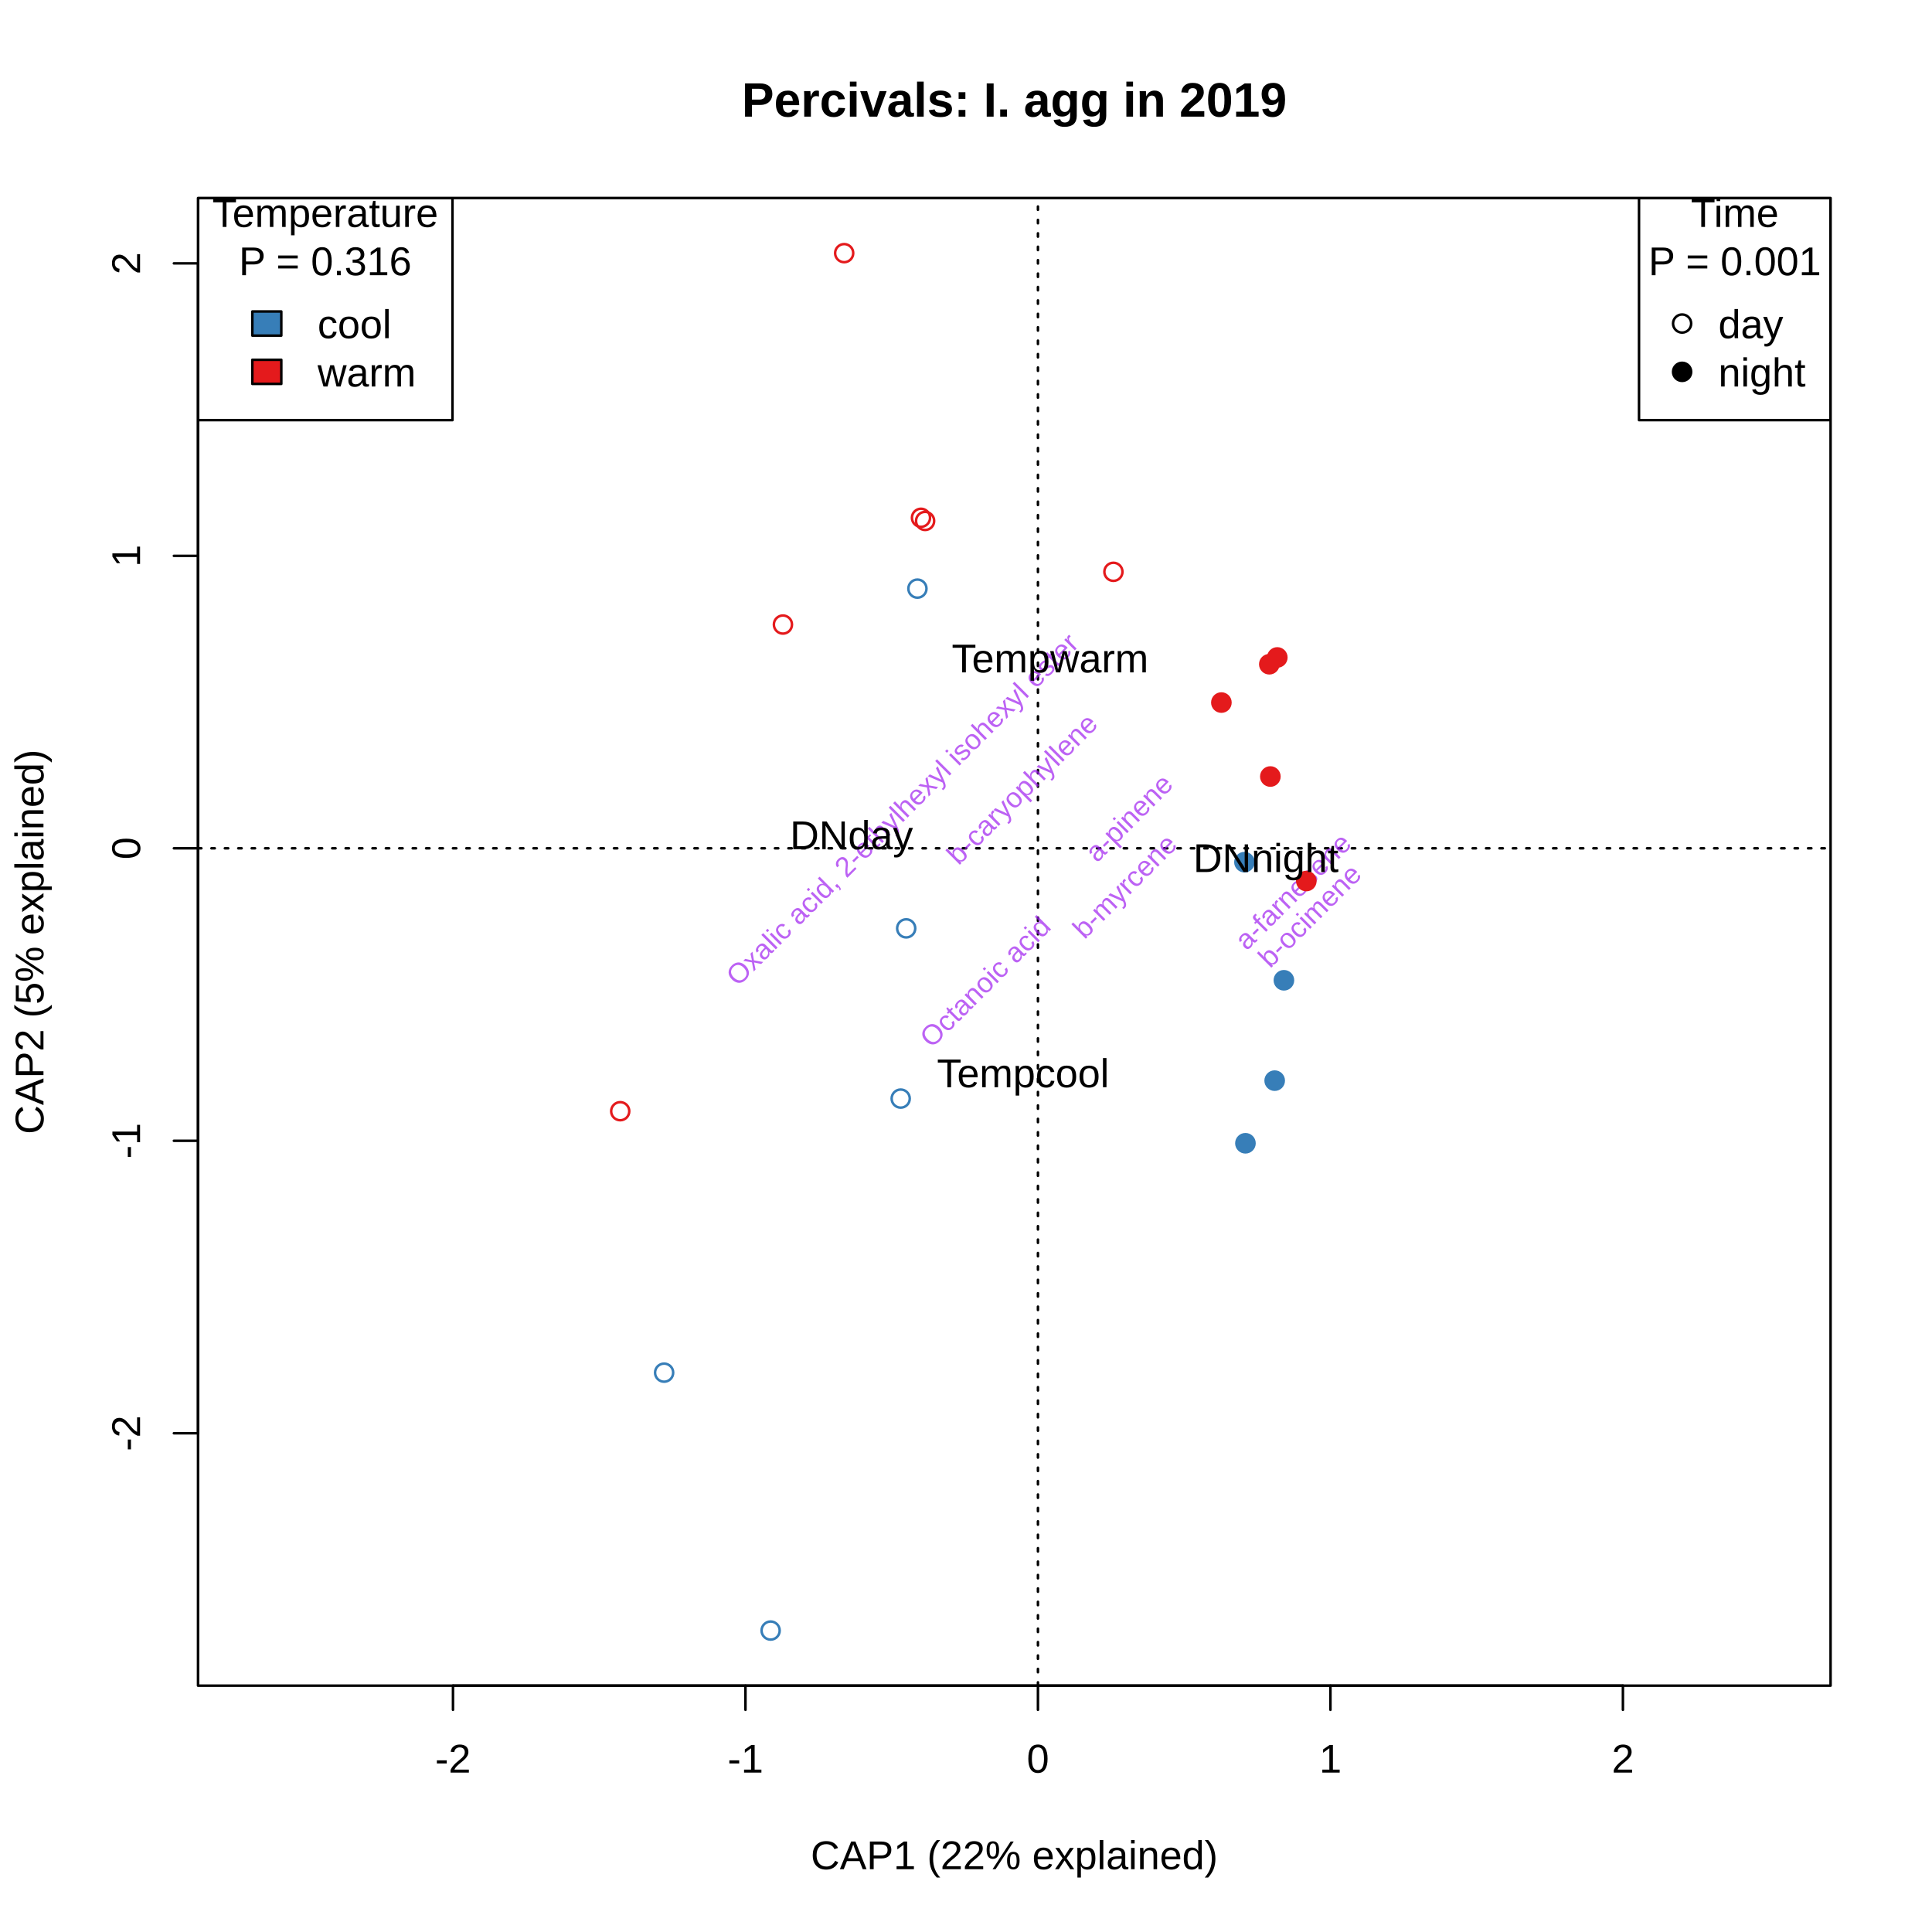
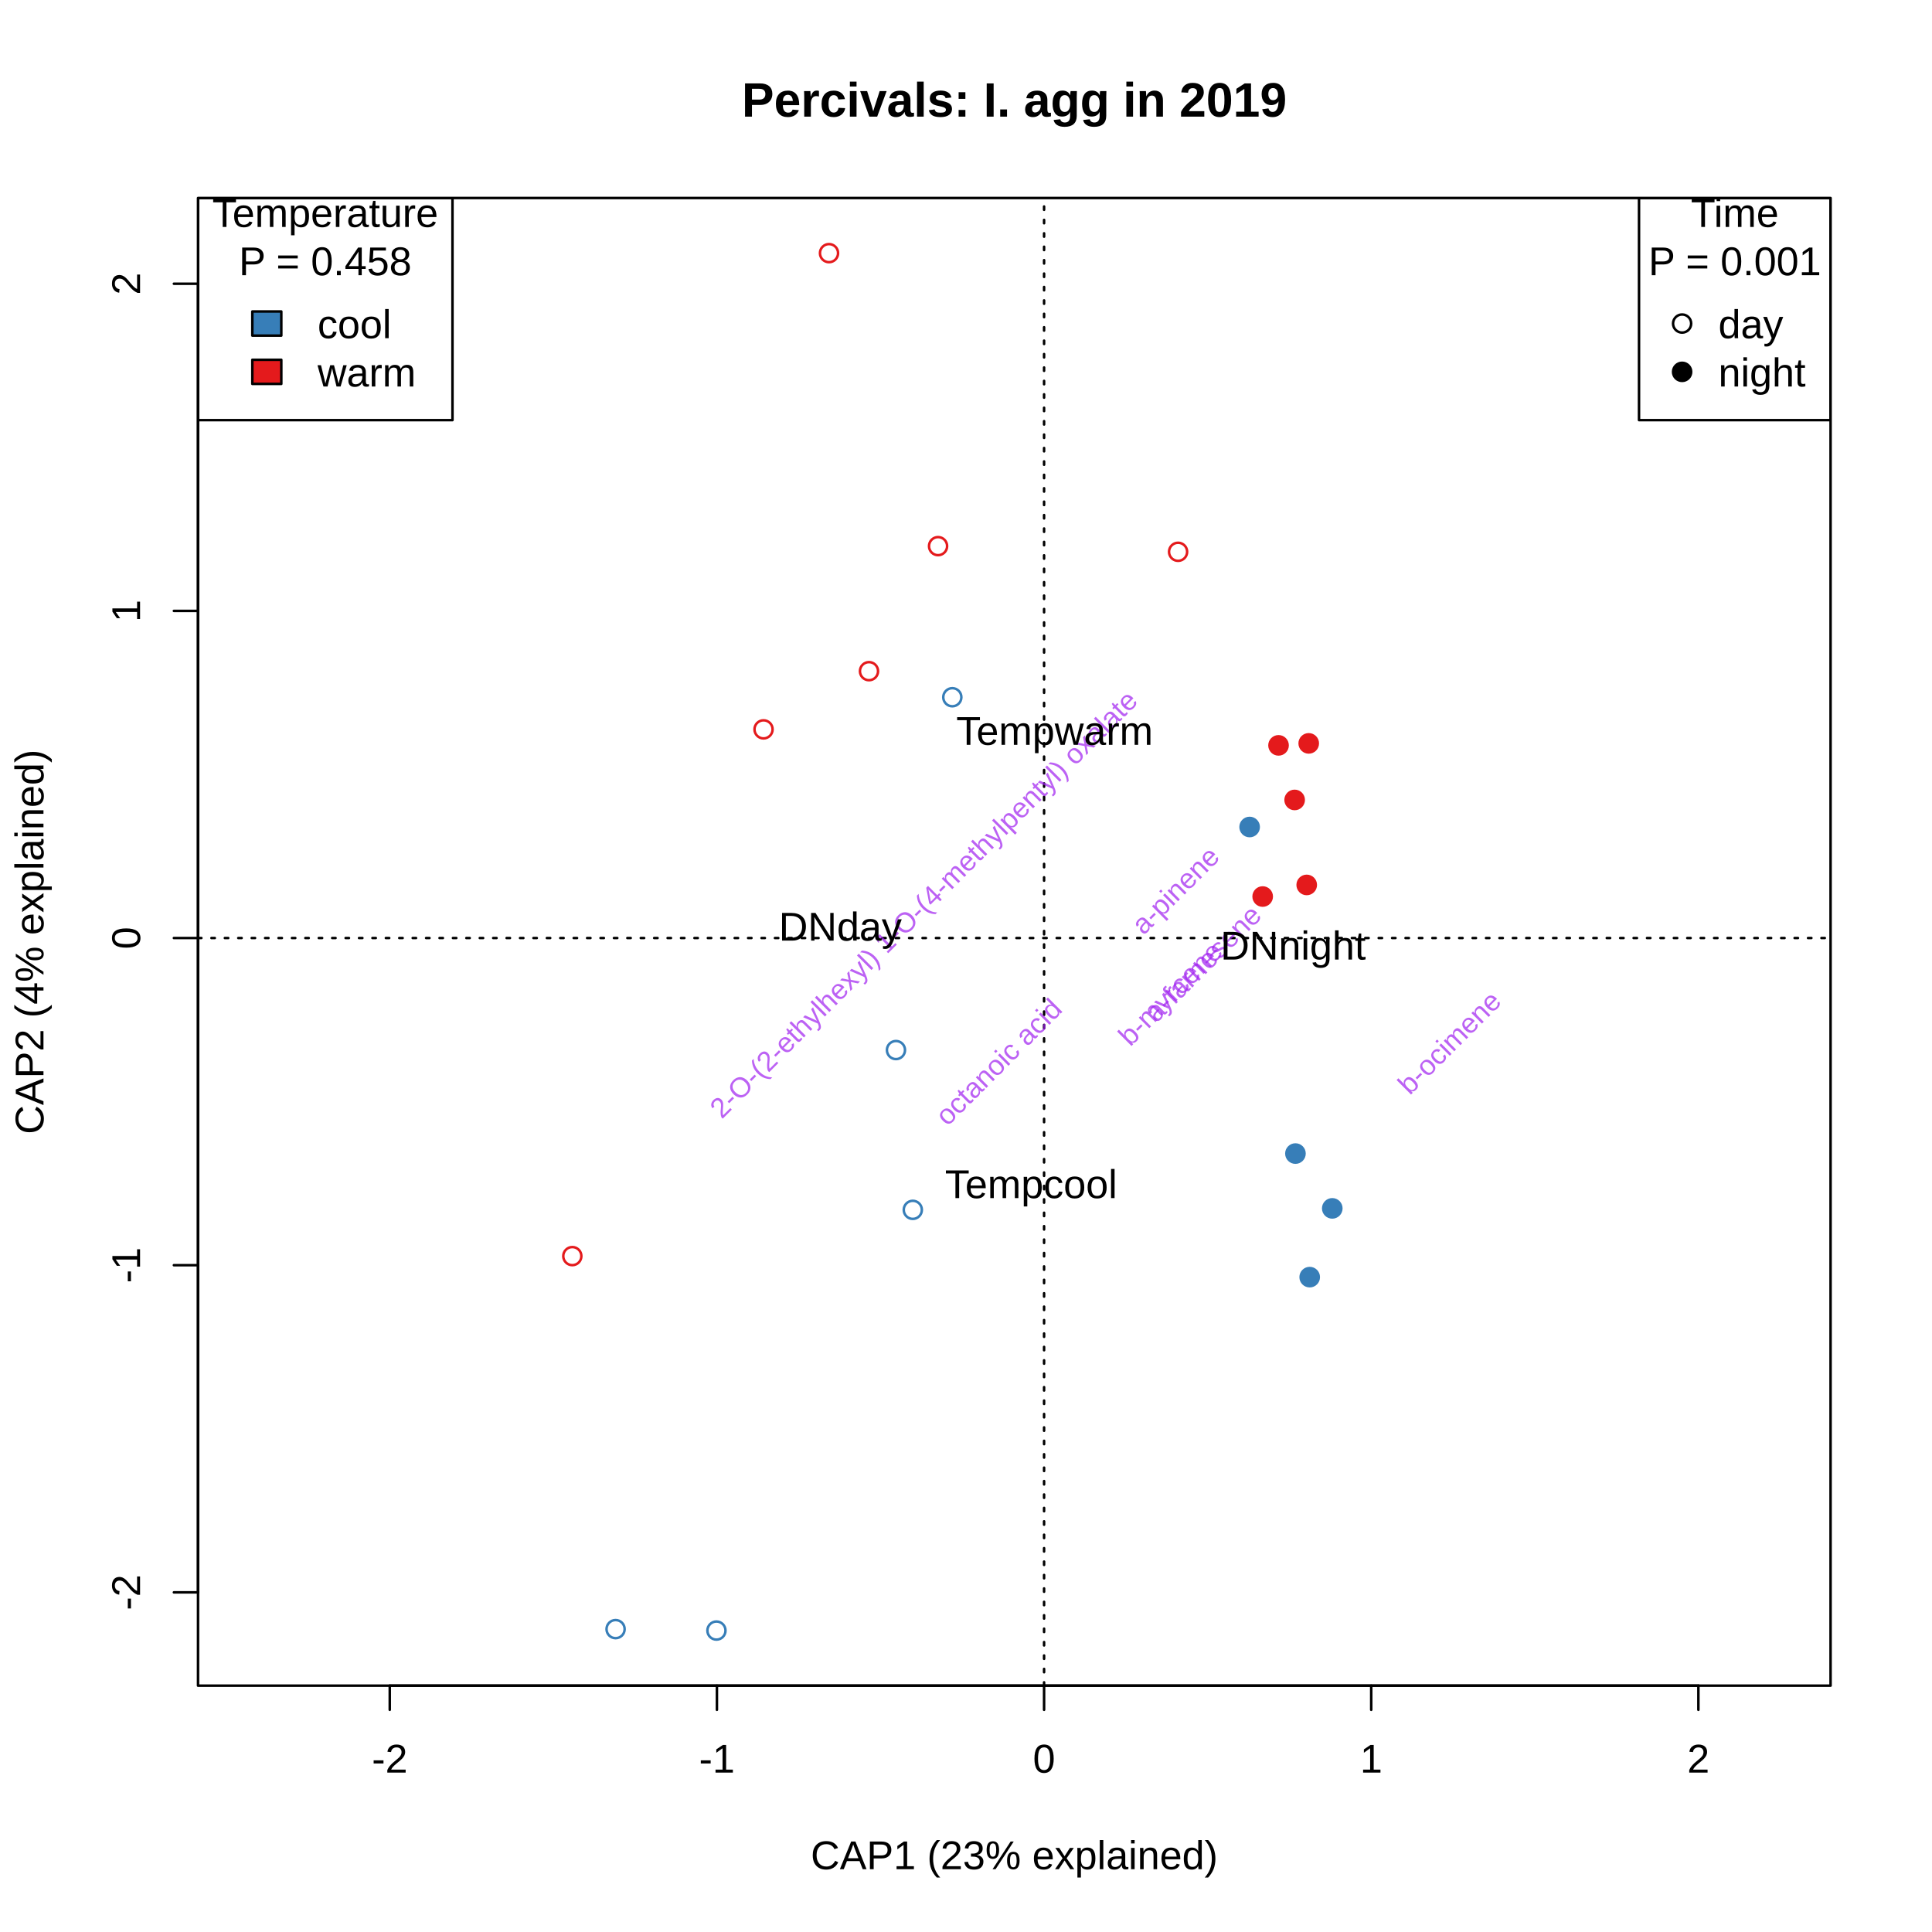
<svg xmlns="http://www.w3.org/2000/svg" class="svglite" width="576.00pt" height="576.00pt" viewBox="0 0 576.00 576.00">
  <defs>
    <style type="text/css">
    .svglite line, .svglite polyline, .svglite polygon, .svglite path, .svglite rect, .svglite circle {
      fill: none;
      stroke: #000000;
      stroke-linecap: round;
      stroke-linejoin: round;
      stroke-miterlimit: 10.00;
    }
    .svglite text {
      white-space: pre;
    }
  </style>
  </defs>
  <rect width="100%" height="100%" style="stroke: none; fill: #FFFFFF;" />
  <defs>
    <clipPath id="cpMC4wMHw1NzYuMDB8MC4wMHw1NzYuMDA=">
      <rect x="0.00" y="0.00" width="576.00" height="576.00" />
    </clipPath>
  </defs>
  <g clip-path="url(#cpMC4wMHw1NzYuMDB8MC4wMHw1NzYuMDA=)">
</g>
  <defs>
    <clipPath id="cpNTkuMDR8NTQ1Ljc2fDU5LjA0fDUwMi41Ng==">
      <rect x="59.04" y="59.04" width="486.72" height="443.52" />
    </clipPath>
  </defs>
  <g clip-path="url(#cpNTkuMDR8NTQ1Ljc2fDU5LjA0fDUwMi41Ng==)">
</g>
  <g clip-path="url(#cpMC4wMHw1NzYuMDB8MC4wMHw1NzYuMDA=)">
-     <line x1="135.05" y1="502.56" x2="483.85" y2="502.56" style="stroke-width: 0.75;" />
-     <line x1="135.05" y1="502.56" x2="135.05" y2="509.76" style="stroke-width: 0.75;" />
-     <line x1="222.25" y1="502.56" x2="222.25" y2="509.76" style="stroke-width: 0.75;" />
-     <line x1="309.45" y1="502.56" x2="309.45" y2="509.76" style="stroke-width: 0.75;" />
-     <line x1="396.65" y1="502.56" x2="396.65" y2="509.76" style="stroke-width: 0.75;" />
-     <line x1="483.85" y1="502.56" x2="483.85" y2="509.76" style="stroke-width: 0.75;" />
-     <text x="135.05" y="528.48" text-anchor="middle" style="font-size: 12.00px; font-family: &quot;Arial&quot;;">-2</text>
-     <text x="222.25" y="528.48" text-anchor="middle" style="font-size: 12.00px; font-family: &quot;Arial&quot;;">-1</text>
-     <text x="309.45" y="528.48" text-anchor="middle" style="font-size: 12.00px; font-family: &quot;Arial&quot;;">0</text>
-     <text x="396.65" y="528.48" text-anchor="middle" style="font-size: 12.00px; font-family: &quot;Arial&quot;;">1</text>
-     <text x="483.85" y="528.48" text-anchor="middle" style="font-size: 12.00px; font-family: &quot;Arial&quot;;">2</text>
-     <line x1="59.04" y1="427.31" x2="59.04" y2="78.52" style="stroke-width: 0.75;" />
-     <line x1="59.04" y1="427.31" x2="51.84" y2="427.31" style="stroke-width: 0.75;" />
-     <line x1="59.04" y1="340.11" x2="51.84" y2="340.11" style="stroke-width: 0.75;" />
-     <line x1="59.04" y1="252.91" x2="51.84" y2="252.91" style="stroke-width: 0.75;" />
-     <line x1="59.04" y1="165.72" x2="51.84" y2="165.72" style="stroke-width: 0.75;" />
-     <line x1="59.04" y1="78.52" x2="51.84" y2="78.52" style="stroke-width: 0.75;" />
-     <text transform="translate(41.76,427.31) rotate(-90)" text-anchor="middle" style="font-size: 12.00px; font-family: &quot;Arial&quot;;">-2</text>
-     <text transform="translate(41.76,340.11) rotate(-90)" text-anchor="middle" style="font-size: 12.00px; font-family: &quot;Arial&quot;;">-1</text>
-     <text transform="translate(41.76,252.91) rotate(-90)" text-anchor="middle" style="font-size: 12.00px; font-family: &quot;Arial&quot;;">0</text>
-     <text transform="translate(41.76,165.72) rotate(-90)" text-anchor="middle" style="font-size: 12.00px; font-family: &quot;Arial&quot;;">1</text>
-     <text transform="translate(41.76,78.52) rotate(-90)" text-anchor="middle" style="font-size: 12.00px; font-family: &quot;Arial&quot;;">2</text>
+     <line x1="116.20" y1="502.56" x2="506.35" y2="502.56" style="stroke-width: 0.75;" />
+     <line x1="116.20" y1="502.56" x2="116.20" y2="509.76" style="stroke-width: 0.75;" />
+     <line x1="213.74" y1="502.56" x2="213.74" y2="509.76" style="stroke-width: 0.75;" />
+     <line x1="311.28" y1="502.56" x2="311.28" y2="509.76" style="stroke-width: 0.75;" />
+     <line x1="408.81" y1="502.56" x2="408.81" y2="509.76" style="stroke-width: 0.75;" />
+     <line x1="506.35" y1="502.56" x2="506.35" y2="509.76" style="stroke-width: 0.75;" />
+     <text x="116.20" y="528.48" text-anchor="middle" style="font-size: 12.00px; font-family: &quot;Arial&quot;;">-2</text>
+     <text x="213.74" y="528.48" text-anchor="middle" style="font-size: 12.00px; font-family: &quot;Arial&quot;;">-1</text>
+     <text x="311.28" y="528.48" text-anchor="middle" style="font-size: 12.00px; font-family: &quot;Arial&quot;;">0</text>
+     <text x="408.81" y="528.48" text-anchor="middle" style="font-size: 12.00px; font-family: &quot;Arial&quot;;">1</text>
+     <text x="506.35" y="528.48" text-anchor="middle" style="font-size: 12.00px; font-family: &quot;Arial&quot;;">2</text>
+     <line x1="59.04" y1="474.74" x2="59.04" y2="84.59" style="stroke-width: 0.75;" />
+     <line x1="59.04" y1="474.74" x2="51.84" y2="474.74" style="stroke-width: 0.75;" />
+     <line x1="59.04" y1="377.20" x2="51.84" y2="377.20" style="stroke-width: 0.75;" />
+     <line x1="59.04" y1="279.66" x2="51.84" y2="279.66" style="stroke-width: 0.75;" />
+     <line x1="59.04" y1="182.13" x2="51.84" y2="182.13" style="stroke-width: 0.75;" />
+     <line x1="59.04" y1="84.59" x2="51.84" y2="84.59" style="stroke-width: 0.75;" />
+     <text transform="translate(41.76,474.74) rotate(-90)" text-anchor="middle" style="font-size: 12.00px; font-family: &quot;Arial&quot;;">-2</text>
+     <text transform="translate(41.76,377.20) rotate(-90)" text-anchor="middle" style="font-size: 12.00px; font-family: &quot;Arial&quot;;">-1</text>
+     <text transform="translate(41.76,279.66) rotate(-90)" text-anchor="middle" style="font-size: 12.00px; font-family: &quot;Arial&quot;;">0</text>
+     <text transform="translate(41.76,182.13) rotate(-90)" text-anchor="middle" style="font-size: 12.00px; font-family: &quot;Arial&quot;;">1</text>
+     <text transform="translate(41.76,84.59) rotate(-90)" text-anchor="middle" style="font-size: 12.00px; font-family: &quot;Arial&quot;;">2</text>
    <polygon points="59.04,502.56 545.76,502.56 545.76,59.04 59.04,59.04 " style="stroke-width: 0.75;" />
-     <text x="302.40" y="557.28" text-anchor="middle" style="font-size: 12.00px; font-family: &quot;Arial&quot;;">CAP1 (22% explained)</text>
-     <text transform="translate(12.96,280.80) rotate(-90)" text-anchor="middle" style="font-size: 12.00px; font-family: &quot;Arial&quot;;">CAP2 (5% explained)</text>
+     <text x="302.40" y="557.28" text-anchor="middle" style="font-size: 12.00px; font-family: &quot;Arial&quot;;">CAP1 (23% explained)</text>
+     <text transform="translate(12.96,280.80) rotate(-90)" text-anchor="middle" style="font-size: 12.00px; font-family: &quot;Arial&quot;;">CAP2 (4% explained)</text>
  </g>
  <g clip-path="url(#cpNTkuMDR8NTQ1Ljc2fDU5LjA0fDUwMi41Ng==)">
-     <line x1="59.04" y1="252.91" x2="545.76" y2="252.91" style="stroke-width: 0.75; stroke-dasharray: 1.00,3.00;" />
-     <line x1="309.45" y1="502.56" x2="309.45" y2="59.04" style="stroke-width: 0.75; stroke-dasharray: 1.00,3.00;" />
+     <line x1="59.04" y1="279.66" x2="545.76" y2="279.66" style="stroke-width: 0.75; stroke-dasharray: 1.00,3.00;" />
+     <line x1="311.28" y1="502.56" x2="311.28" y2="59.04" style="stroke-width: 0.75; stroke-dasharray: 1.00,3.00;" />
  </g>
  <g clip-path="url(#cpMC4wMHw1NzYuMDB8MC4wMHw1NzYuMDA=)">
    <text x="302.40" y="34.77" text-anchor="middle" style="font-size: 14.40px; font-weight: bold; font-family: &quot;Arial&quot;;">Percivals: I. agg in 2019</text>
  </g>
  <g clip-path="url(#cpNTkuMDR8NTQ1Ljc2fDU5LjA0fDUwMi41Ng==)">
    <rect x="59.04" y="59.04" width="75.86" height="66.22" style="stroke-width: 0.75;" />
    <rect x="75.23" y="92.86" width="8.64" height="7.20" style="stroke-width: 0.75; fill: #377EB8;" />
    <rect x="75.23" y="107.26" width="8.64" height="7.20" style="stroke-width: 0.75; fill: #E41A1C;" />
    <text x="96.97" y="67.66" text-anchor="middle" style="font-size: 12.00px; font-family: &quot;Arial&quot;;">Temperature </text>
-     <text x="96.97" y="82.06" text-anchor="middle" style="font-size: 12.00px; font-family: &quot;Arial&quot;;">P = 0.316</text>
+     <text x="96.97" y="82.06" text-anchor="middle" style="font-size: 12.00px; font-family: &quot;Arial&quot;;">P = 0.458</text>
    <text x="94.67" y="100.83" style="font-size: 12.00px; font-family: &quot;Arial&quot;;">cool</text>
    <text x="94.67" y="115.23" style="font-size: 12.00px; font-family: &quot;Arial&quot;;">warm</text>
    <rect x="488.65" y="59.04" width="57.11" height="66.22" style="stroke-width: 0.75;" />
    <circle cx="501.50" cy="96.46" r="2.70" style="stroke-width: 0.75;" />
    <circle cx="501.50" cy="110.86" r="2.70" style="stroke-width: 0.75; fill: #000000;" />
    <text x="517.21" y="67.66" text-anchor="middle" style="font-size: 12.00px; font-family: &quot;Arial&quot;;">Time </text>
    <text x="517.21" y="82.06" text-anchor="middle" style="font-size: 12.00px; font-family: &quot;Arial&quot;;">P = 0.001</text>
    <text x="512.30" y="100.83" style="font-size: 12.00px; font-family: &quot;Arial&quot;;">day</text>
    <text x="512.30" y="115.23" style="font-size: 12.00px; font-family: &quot;Arial&quot;;">night</text>
-     <text transform="translate(387.51,267.76) rotate(-45)" text-anchor="middle" style="font-size: 8.40px;fill: #A020F0; fill-opacity: 0.70; font-family: &quot;Arial&quot;;">a-farnesene</text>
-     <text transform="translate(337.36,266.23) rotate(-45)" text-anchor="middle" style="font-size: 8.40px;fill: #A020F0; fill-opacity: 0.70; font-family: &quot;Arial&quot;;">b-myrcene</text>
-     <text transform="translate(392.51,275.01) rotate(-45)" text-anchor="middle" style="font-size: 8.40px;fill: #A020F0; fill-opacity: 0.70; font-family: &quot;Arial&quot;;">b-ocimene</text>
-     <text transform="translate(312.61,256.80) rotate(-45)" text-anchor="middle" style="font-size: 8.40px;fill: none; font-family: &quot;Arial&quot;;">.gamma.-Terpinene</text>
-     <text transform="translate(338.60,245.83) rotate(-45)" text-anchor="middle" style="font-size: 8.40px;fill: #A020F0; fill-opacity: 0.70; font-family: &quot;Arial&quot;;">a-pinene</text>
-     <text transform="translate(329.82,256.10) rotate(-45)" text-anchor="middle" style="font-size: 8.40px;fill: none; font-family: &quot;Arial&quot;;">bergamotene</text>
-     <text transform="translate(311.09,254.55) rotate(-45)" text-anchor="middle" style="font-size: 8.40px;fill: none; font-family: &quot;Arial&quot;;">(E)-4,8-Dimethylnona-1,3,7-triene</text>
-     <text transform="translate(304.41,239.37) rotate(-45)" text-anchor="middle" style="font-size: 8.40px;fill: none; font-family: &quot;Arial&quot;;">1-Decanol, 2-hexyl-</text>
-     <text transform="translate(311.09,254.55) rotate(-45)" text-anchor="middle" style="font-size: 8.40px;fill: none; font-family: &quot;Arial&quot;;">1,2-Cyclooctanediol, trans-</text>
-     <text transform="translate(308.67,252.13) rotate(-45)" text-anchor="middle" style="font-size: 8.40px;fill: none; font-family: &quot;Arial&quot;;">(1Z,4Z,7Z)-1,5,9,9-tetramethylcycloundeca-1,4,7-triene</text>
-     <text transform="translate(301.11,252.77) rotate(-45)" text-anchor="middle" style="font-size: 8.40px;fill: none; font-family: &quot;Arial&quot;;">(E)-hex-2-enal  </text>
-     <text transform="translate(299.75,250.49) rotate(-45)" text-anchor="middle" style="font-size: 8.40px;fill: none; font-family: &quot;Arial&quot;;">2-Undecene, 3-methyl-, (Z)-</text>
-     <text transform="translate(308.57,258.12) rotate(-45)" text-anchor="middle" style="font-size: 8.40px;fill: none; font-family: &quot;Arial&quot;;">(2E)-2,7-dimethylocta-2,6-dien-1-ol  </text>
-     <text transform="translate(307.20,268.70) rotate(-45)" text-anchor="middle" style="font-size: 8.40px;fill: none; font-family: &quot;Arial&quot;;">(E)-hex-3-en-1-ol</text>
-     <text transform="translate(310.31,264.78) rotate(-45)" text-anchor="middle" style="font-size: 8.40px;fill: none; font-family: &quot;Arial&quot;;">[(E)-hex-3-enyl] acetate</text>
-     <text transform="translate(319.52,252.39) rotate(-45)" text-anchor="middle" style="font-size: 8.40px;fill: none; font-family: &quot;Arial&quot;;">pseudoionone</text>
-     <text transform="translate(311.31,254.78) rotate(-45)" text-anchor="middle" style="font-size: 8.40px;fill: none; font-family: &quot;Arial&quot;;">(Z)-hex-4-en-1-ol</text>
-     <text transform="translate(311.09,254.55) rotate(-45)" text-anchor="middle" style="font-size: 8.40px;fill: none; font-family: &quot;Arial&quot;;">methyl benzoate</text>
-     <text transform="translate(316.38,254.58) rotate(-45)" text-anchor="middle" style="font-size: 8.40px;fill: none; font-family: &quot;Arial&quot;;">Bicyclo[7.2.0]undec-4-ene, 4,11,11-trimethyl-8-methylene-</text>
-     <text transform="translate(309.38,256.98) rotate(-45)" text-anchor="middle" style="font-size: 8.40px;fill: none; font-family: &quot;Arial&quot;;">[(Z)-hex-3-enyl] butanoate</text>
-     <text transform="translate(311.09,254.55) rotate(-45)" text-anchor="middle" style="font-size: 8.40px;fill: none; font-family: &quot;Arial&quot;;">Carbonic acid, nonyl prop-1-en-2-yl ester</text>
-     <text transform="translate(306.74,237.23) rotate(-45)" text-anchor="middle" style="font-size: 8.40px;fill: #A020F0; fill-opacity: 0.70; font-family: &quot;Arial&quot;;">b-caryophyllene</text>
-     <text transform="translate(311.09,254.55) rotate(-45)" text-anchor="middle" style="font-size: 8.40px;fill: none; font-family: &quot;Arial&quot;;">Cyclopropane, nonyl-</text>
-     <text transform="translate(302.63,251.53) rotate(-45)" text-anchor="middle" style="font-size: 8.40px;fill: none; font-family: &quot;Arial&quot;;">Dodecane, 4,6-dimethyl-</text>
-     <text transform="translate(310.27,262.83) rotate(-45)" text-anchor="middle" style="font-size: 8.40px;fill: none; font-family: &quot;Arial&quot;;">a-terpineol</text>
-     <text transform="translate(322.61,260.44) rotate(-45)" text-anchor="middle" style="font-size: 8.40px;fill: none; font-family: &quot;Arial&quot;;">linalool</text>
-     <text transform="translate(296.07,263.14) rotate(-45)" text-anchor="middle" style="font-size: 8.40px;fill: none; font-family: &quot;Arial&quot;;">2,4,6-trimethyloctane  </text>
-     <text transform="translate(311.09,254.55) rotate(-45)" text-anchor="middle" style="font-size: 8.40px;fill: none; font-family: &quot;Arial&quot;;">Octane, 3,5-dimethyl-</text>
-     <text transform="translate(295.74,294.71) rotate(-45)" text-anchor="middle" style="font-size: 8.40px;fill: #A020F0; fill-opacity: 0.70; font-family: &quot;Arial&quot;;">Octanoic acid</text>
-     <text transform="translate(271.01,243.33) rotate(-45)" text-anchor="middle" style="font-size: 8.40px;fill: #A020F0; fill-opacity: 0.70; font-family: &quot;Arial&quot;;">Oxalic acid, 2-ethylhexyl isohexyl ester</text>
-     <text transform="translate(305.78,254.17) rotate(-45)" text-anchor="middle" style="font-size: 8.40px;fill: none; font-family: &quot;Arial&quot;;">petasitene</text>
-     <text transform="translate(318.20,265.04) rotate(-45)" text-anchor="middle" style="font-size: 8.40px;fill: none; font-family: &quot;Arial&quot;;">trans-a-bergamotene</text>
-     <text transform="translate(326.88,268.74) rotate(-45)" text-anchor="middle" style="font-size: 8.40px;fill: none; font-family: &quot;Arial&quot;;">b-ocimene.1</text>
-     <text transform="translate(305.11,248.01) rotate(-45)" text-anchor="middle" style="font-size: 8.40px;fill: none; font-family: &quot;Arial&quot;;">Undecane, 2-methyl-</text>
-     <text transform="translate(311.80,255.88) rotate(-45)" text-anchor="middle" style="font-size: 8.40px;fill: none; font-family: &quot;Arial&quot;;">a-copaene</text>
-     <text transform="translate(311.09,254.55) rotate(-45)" text-anchor="middle" style="font-size: 8.40px;fill: none; font-family: &quot;Arial&quot;;">Benzyl nitrile</text>
-     <text transform="translate(309.41,252.07) rotate(-45)" text-anchor="middle" style="font-size: 8.40px;fill: none; font-family: &quot;Arial&quot;;">3-methylbutanal oxime</text>
-     <circle cx="270.17" cy="276.78" r="2.70" style="stroke-width: 0.75; stroke: #377EB8;" />
-     <circle cx="380.03" cy="322.18" r="2.70" style="stroke-width: 0.75; stroke: #377EB8; fill: #377EB8;" />
-     <circle cx="331.95" cy="170.48" r="2.70" style="stroke-width: 0.75; stroke: #E41A1C;" />
-     <circle cx="380.81" cy="196.01" r="2.70" style="stroke-width: 0.75; stroke: #E41A1C; fill: #E41A1C;" />
-     <circle cx="274.58" cy="154.37" r="2.70" style="stroke-width: 0.75; stroke: #E41A1C;" />
-     <circle cx="389.46" cy="262.67" r="2.70" style="stroke-width: 0.75; stroke: #E41A1C; fill: #E41A1C;" />
-     <circle cx="275.81" cy="155.31" r="2.70" style="stroke-width: 0.75; stroke: #E41A1C;" />
-     <circle cx="378.74" cy="231.51" r="2.70" style="stroke-width: 0.75; stroke: #E41A1C; fill: #E41A1C;" />
-     <circle cx="273.52" cy="175.49" r="2.70" style="stroke-width: 0.75; stroke: #377EB8;" />
-     <circle cx="382.78" cy="292.26" r="2.70" style="stroke-width: 0.75; stroke: #377EB8; fill: #377EB8;" />
-     <circle cx="251.68" cy="75.47" r="2.70" style="stroke-width: 0.75; stroke: #E41A1C;" />
-     <circle cx="378.43" cy="198.03" r="2.70" style="stroke-width: 0.75; stroke: #E41A1C; fill: #E41A1C;" />
-     <circle cx="184.91" cy="331.29" r="2.70" style="stroke-width: 0.75; stroke: #E41A1C;" />
-     <circle cx="233.42" cy="186.20" r="2.70" style="stroke-width: 0.75; stroke: #E41A1C;" />
-     <circle cx="364.14" cy="209.46" r="2.70" style="stroke-width: 0.75; stroke: #E41A1C; fill: #E41A1C;" />
-     <circle cx="229.75" cy="486.13" r="2.70" style="stroke-width: 0.75; stroke: #377EB8;" />
-     <circle cx="371.31" cy="340.85" r="2.70" style="stroke-width: 0.75; stroke: #377EB8; fill: #377EB8;" />
-     <circle cx="198.00" cy="409.24" r="2.70" style="stroke-width: 0.75; stroke: #377EB8;" />
-     <circle cx="371.02" cy="257.04" r="2.70" style="stroke-width: 0.75; stroke: #377EB8; fill: #377EB8;" />
-     <circle cx="268.53" cy="327.53" r="2.70" style="stroke-width: 0.75; stroke: #377EB8;" />
-     <text x="253.85" y="253.16" text-anchor="middle" style="font-size: 12.00px; font-family: &quot;Arial&quot;;">DNday</text>
-     <text x="377.41" y="259.98" text-anchor="middle" style="font-size: 12.00px; font-family: &quot;Arial&quot;;">DNnight</text>
-     <text x="305.01" y="324.15" text-anchor="middle" style="font-size: 12.00px; font-family: &quot;Arial&quot;;">Tempcool</text>
-     <text x="313.08" y="200.47" text-anchor="middle" style="font-size: 12.00px; font-family: &quot;Arial&quot;;">Tempwarm</text>
+     <text transform="translate(360.70,289.21) rotate(-45)" text-anchor="middle" style="font-size: 8.40px;fill: #A020F0; fill-opacity: 0.70; font-family: &quot;Arial&quot;;">a-farnesene</text>
+     <text transform="translate(350.99,298.20) rotate(-45)" text-anchor="middle" style="font-size: 8.40px;fill: #A020F0; fill-opacity: 0.70; font-family: &quot;Arial&quot;;">b-myrcene</text>
+     <text transform="translate(434.16,312.84) rotate(-45)" text-anchor="middle" style="font-size: 8.40px;fill: #A020F0; fill-opacity: 0.70; font-family: &quot;Arial&quot;;">b-ocimene</text>
+     <text transform="translate(315.15,284.65) rotate(-45)" text-anchor="middle" style="font-size: 8.40px;fill: none; font-family: &quot;Arial&quot;;">g-terpinene</text>
+     <text transform="translate(352.48,267.44) rotate(-45)" text-anchor="middle" style="font-size: 8.40px;fill: #A020F0; fill-opacity: 0.70; font-family: &quot;Arial&quot;;">a-pinene</text>
+     <text transform="translate(324.56,282.09) rotate(-45)" text-anchor="middle" style="font-size: 8.40px;fill: none; font-family: &quot;Arial&quot;;">bergamotene</text>
+     <text transform="translate(312.91,281.30) rotate(-45)" text-anchor="middle" style="font-size: 8.40px;fill: none; font-family: &quot;Arial&quot;;">(3E)-4,8-dimethylnona-1,3,7-triene</text>
+     <text transform="translate(306.88,267.41) rotate(-45)" text-anchor="middle" style="font-size: 8.40px;fill: none; font-family: &quot;Arial&quot;;">2-hexyldecan-1-ol</text>
+     <text transform="translate(312.91,281.30) rotate(-45)" text-anchor="middle" style="font-size: 8.40px;fill: none; font-family: &quot;Arial&quot;;">(1R,2R)-cyclooctane-1,2-diol</text>
+     <text transform="translate(311.40,279.76) rotate(-45)" text-anchor="middle" style="font-size: 8.40px;fill: none; font-family: &quot;Arial&quot;;">(1Z,4Z,7Z)-1,5,9,9-tetramethylcycloundeca-1,4,7-triene</text>
+     <text transform="translate(304.11,279.84) rotate(-45)" text-anchor="middle" style="font-size: 8.40px;fill: none; font-family: &quot;Arial&quot;;">(E)-hex-2-enal</text>
+     <text transform="translate(302.86,277.74) rotate(-45)" text-anchor="middle" style="font-size: 8.40px;fill: none; font-family: &quot;Arial&quot;;">(Z)-3-methylundec-2-ene</text>
+     <text transform="translate(310.72,284.63) rotate(-45)" text-anchor="middle" style="font-size: 8.40px;fill: none; font-family: &quot;Arial&quot;;">(2E)-2,7-dimethylocta-2,6-dien-1-ol</text>
+     <text transform="translate(309.63,294.43) rotate(-45)" text-anchor="middle" style="font-size: 8.40px;fill: none; font-family: &quot;Arial&quot;;">(E)-hex-3-en-1-ol</text>
+     <text transform="translate(312.31,290.75) rotate(-45)" text-anchor="middle" style="font-size: 8.40px;fill: none; font-family: &quot;Arial&quot;;">[(E)-hex-3-enyl] acetate</text>
+     <text transform="translate(318.14,279.81) rotate(-45)" text-anchor="middle" style="font-size: 8.40px;fill: none; font-family: &quot;Arial&quot;;">pseudoionone</text>
+     <text transform="translate(312.91,281.30) rotate(-45)" text-anchor="middle" style="font-size: 8.40px;fill: none; font-family: &quot;Arial&quot;;">methyl benzoate</text>
+     <text transform="translate(307.55,278.97) rotate(-45)" text-anchor="middle" style="font-size: 8.40px;fill: none; font-family: &quot;Arial&quot;;">b-caryophyllene</text>
+     <text transform="translate(311.43,283.56) rotate(-45)" text-anchor="middle" style="font-size: 8.40px;fill: none; font-family: &quot;Arial&quot;;">[(Z)-hex-3-enyl] butanoate</text>
+     <text transform="translate(312.91,281.30) rotate(-45)" text-anchor="middle" style="font-size: 8.40px;fill: none; font-family: &quot;Arial&quot;;">nonyl prop-1-en-2-yl carbonate</text>
+     <text transform="translate(314.82,284.45) rotate(-45)" text-anchor="middle" style="font-size: 8.40px;fill: none; font-family: &quot;Arial&quot;;">a-copaene</text>
+     <text transform="translate(312.91,281.30) rotate(-45)" text-anchor="middle" style="font-size: 8.40px;fill: none; font-family: &quot;Arial&quot;;">nonylcyclopropane</text>
+     <text transform="translate(305.42,278.65) rotate(-45)" text-anchor="middle" style="font-size: 8.40px;fill: none; font-family: &quot;Arial&quot;;">4,6-dimethyldodecane</text>
+     <text transform="translate(311.85,293.79) rotate(-45)" text-anchor="middle" style="font-size: 8.40px;fill: none; font-family: &quot;Arial&quot;;">a-terpineol</text>
+     <text transform="translate(320.01,285.04) rotate(-45)" text-anchor="middle" style="font-size: 8.40px;fill: none; font-family: &quot;Arial&quot;;">linalool</text>
+     <text transform="translate(299.72,289.46) rotate(-45)" text-anchor="middle" style="font-size: 8.40px;fill: none; font-family: &quot;Arial&quot;;">2,4,6-trimethyloctane</text>
+     <text transform="translate(312.91,281.30) rotate(-45)" text-anchor="middle" style="font-size: 8.40px;fill: none; font-family: &quot;Arial&quot;;">3,5-dimethyloctane</text>
+     <text transform="translate(299.78,318.64) rotate(-45)" text-anchor="middle" style="font-size: 8.40px;fill: #A020F0; fill-opacity: 0.70; font-family: &quot;Arial&quot;;">octanoic acid</text>
+     <text transform="translate(277.40,271.59) rotate(-45)" text-anchor="middle" style="font-size: 8.40px;fill: #A020F0; fill-opacity: 0.70; font-family: &quot;Arial&quot;;">2-O-(2-ethylhexyl) 1-O-(4-methylpentyl) oxalate</text>
+     <text transform="translate(309.61,281.11) rotate(-45)" text-anchor="middle" style="font-size: 8.40px;fill: none; font-family: &quot;Arial&quot;;">petasitene</text>
+     <text transform="translate(317.40,288.03) rotate(-45)" text-anchor="middle" style="font-size: 8.40px;fill: none; font-family: &quot;Arial&quot;;">trans-a-bergamotene</text>
+     <text transform="translate(307.58,275.37) rotate(-45)" text-anchor="middle" style="font-size: 8.40px;fill: none; font-family: &quot;Arial&quot;;">2-methylundecane</text>
+     <text transform="translate(312.91,281.30) rotate(-45)" text-anchor="middle" style="font-size: 8.40px;fill: none; font-family: &quot;Arial&quot;;">2-phenylacetonitrile</text>
+     <text transform="translate(311.41,279.04) rotate(-45)" text-anchor="middle" style="font-size: 8.40px;fill: none; font-family: &quot;Arial&quot;;">3-methylbutanal oxime</text>
+     <circle cx="272.14" cy="360.70" r="2.70" style="stroke-width: 0.75; stroke: #377EB8;" />
+     <circle cx="390.47" cy="380.76" r="2.70" style="stroke-width: 0.75; stroke: #377EB8; fill: #377EB8;" />
+     <circle cx="351.23" cy="164.51" r="2.70" style="stroke-width: 0.75; stroke: #E41A1C;" />
+     <circle cx="390.18" cy="221.63" r="2.70" style="stroke-width: 0.75; stroke: #E41A1C; fill: #E41A1C;" />
+     <circle cx="259.08" cy="200.10" r="2.70" style="stroke-width: 0.75; stroke: #E41A1C;" />
+     <circle cx="385.98" cy="238.49" r="2.70" style="stroke-width: 0.75; stroke: #E41A1C; fill: #E41A1C;" />
+     <circle cx="279.67" cy="162.82" r="2.70" style="stroke-width: 0.75; stroke: #E41A1C;" />
+     <circle cx="389.58" cy="263.83" r="2.70" style="stroke-width: 0.75; stroke: #E41A1C; fill: #E41A1C;" />
+     <circle cx="283.92" cy="207.87" r="2.70" style="stroke-width: 0.75; stroke: #377EB8;" />
+     <circle cx="397.20" cy="360.26" r="2.70" style="stroke-width: 0.75; stroke: #377EB8; fill: #377EB8;" />
+     <circle cx="247.16" cy="75.47" r="2.70" style="stroke-width: 0.75; stroke: #E41A1C;" />
+     <circle cx="381.18" cy="222.22" r="2.70" style="stroke-width: 0.75; stroke: #E41A1C; fill: #E41A1C;" />
+     <circle cx="170.63" cy="374.49" r="2.70" style="stroke-width: 0.75; stroke: #E41A1C;" />
+     <circle cx="227.64" cy="217.45" r="2.70" style="stroke-width: 0.75; stroke: #E41A1C;" />
+     <circle cx="376.45" cy="267.29" r="2.70" style="stroke-width: 0.75; stroke: #E41A1C; fill: #E41A1C;" />
+     <circle cx="213.60" cy="486.13" r="2.70" style="stroke-width: 0.75; stroke: #377EB8;" />
+     <circle cx="386.22" cy="343.92" r="2.70" style="stroke-width: 0.75; stroke: #377EB8; fill: #377EB8;" />
+     <circle cx="183.53" cy="485.70" r="2.70" style="stroke-width: 0.75; stroke: #377EB8;" />
+     <circle cx="372.56" cy="246.56" r="2.70" style="stroke-width: 0.75; stroke: #377EB8; fill: #377EB8;" />
+     <circle cx="267.12" cy="313.06" r="2.70" style="stroke-width: 0.75; stroke: #377EB8;" />
+     <text x="250.52" y="280.43" text-anchor="middle" style="font-size: 12.00px; font-family: &quot;Arial&quot;;">DNday</text>
+     <text x="385.53" y="286.08" text-anchor="middle" style="font-size: 12.00px; font-family: &quot;Arial&quot;;">DNnight</text>
+     <text x="307.42" y="357.20" text-anchor="middle" style="font-size: 12.00px; font-family: &quot;Arial&quot;;">Tempcool</text>
+     <text x="314.43" y="222.06" text-anchor="middle" style="font-size: 12.00px; font-family: &quot;Arial&quot;;">Tempwarm</text>
  </g>
</svg>
